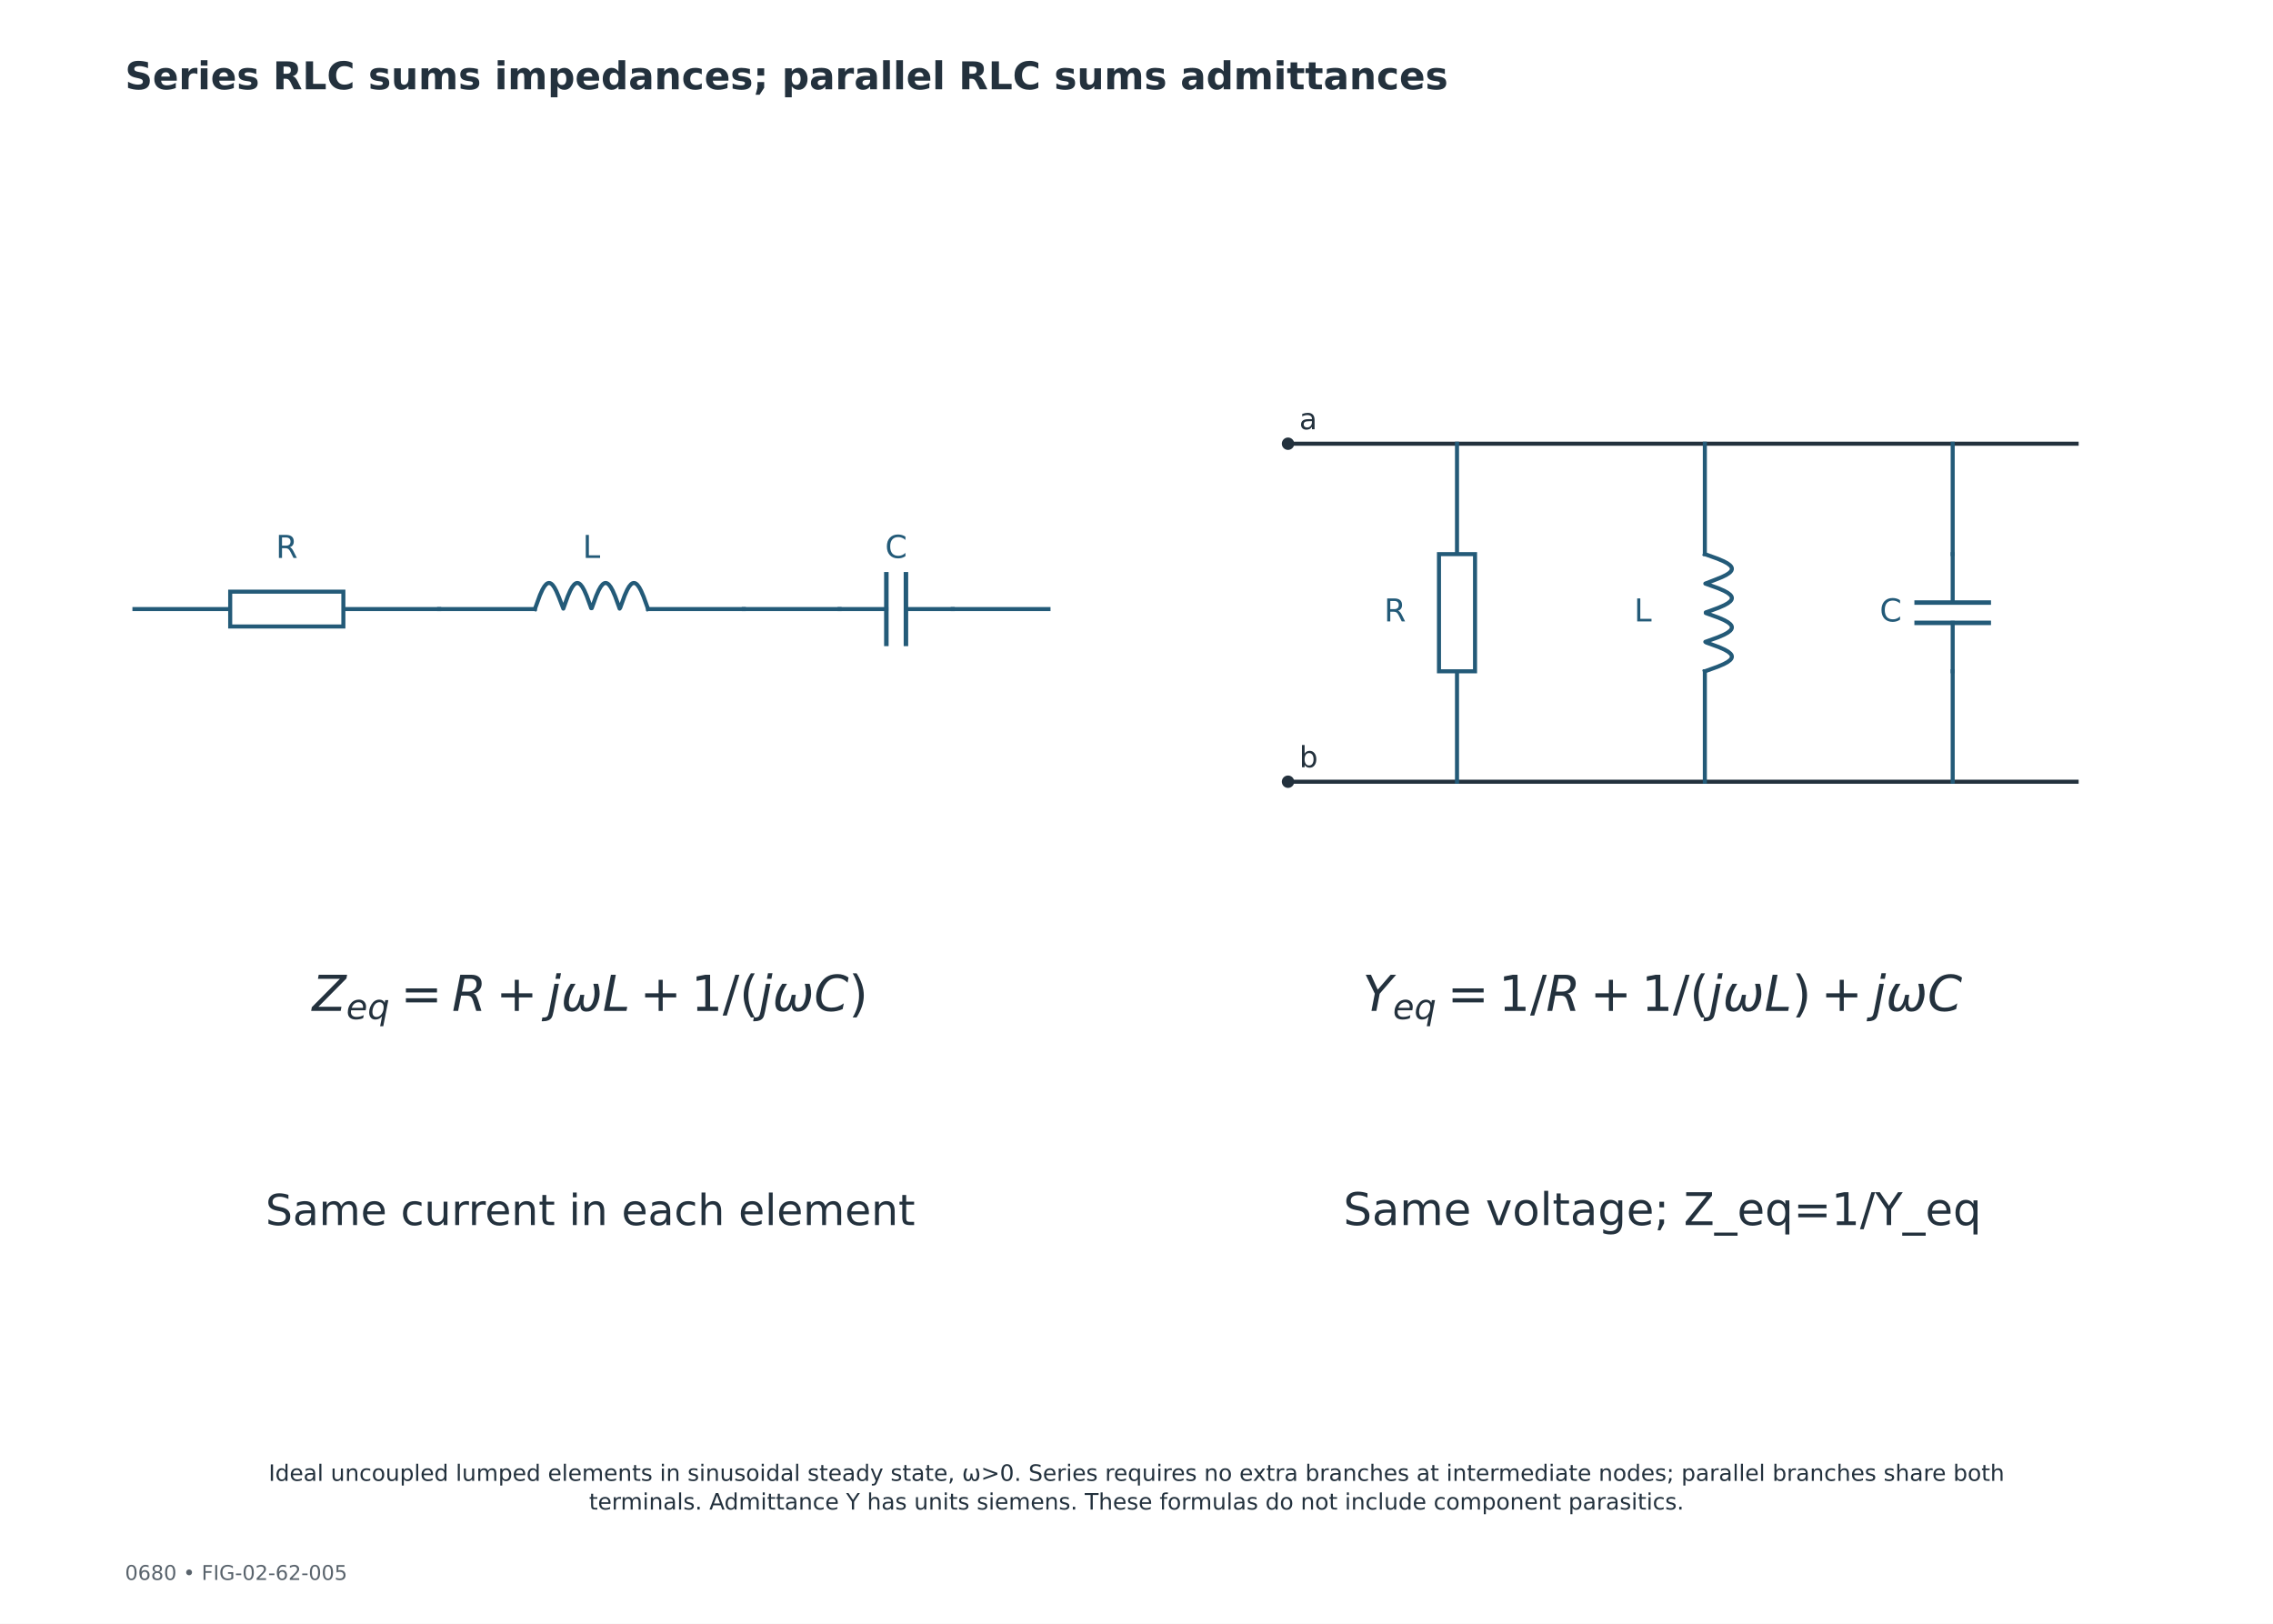
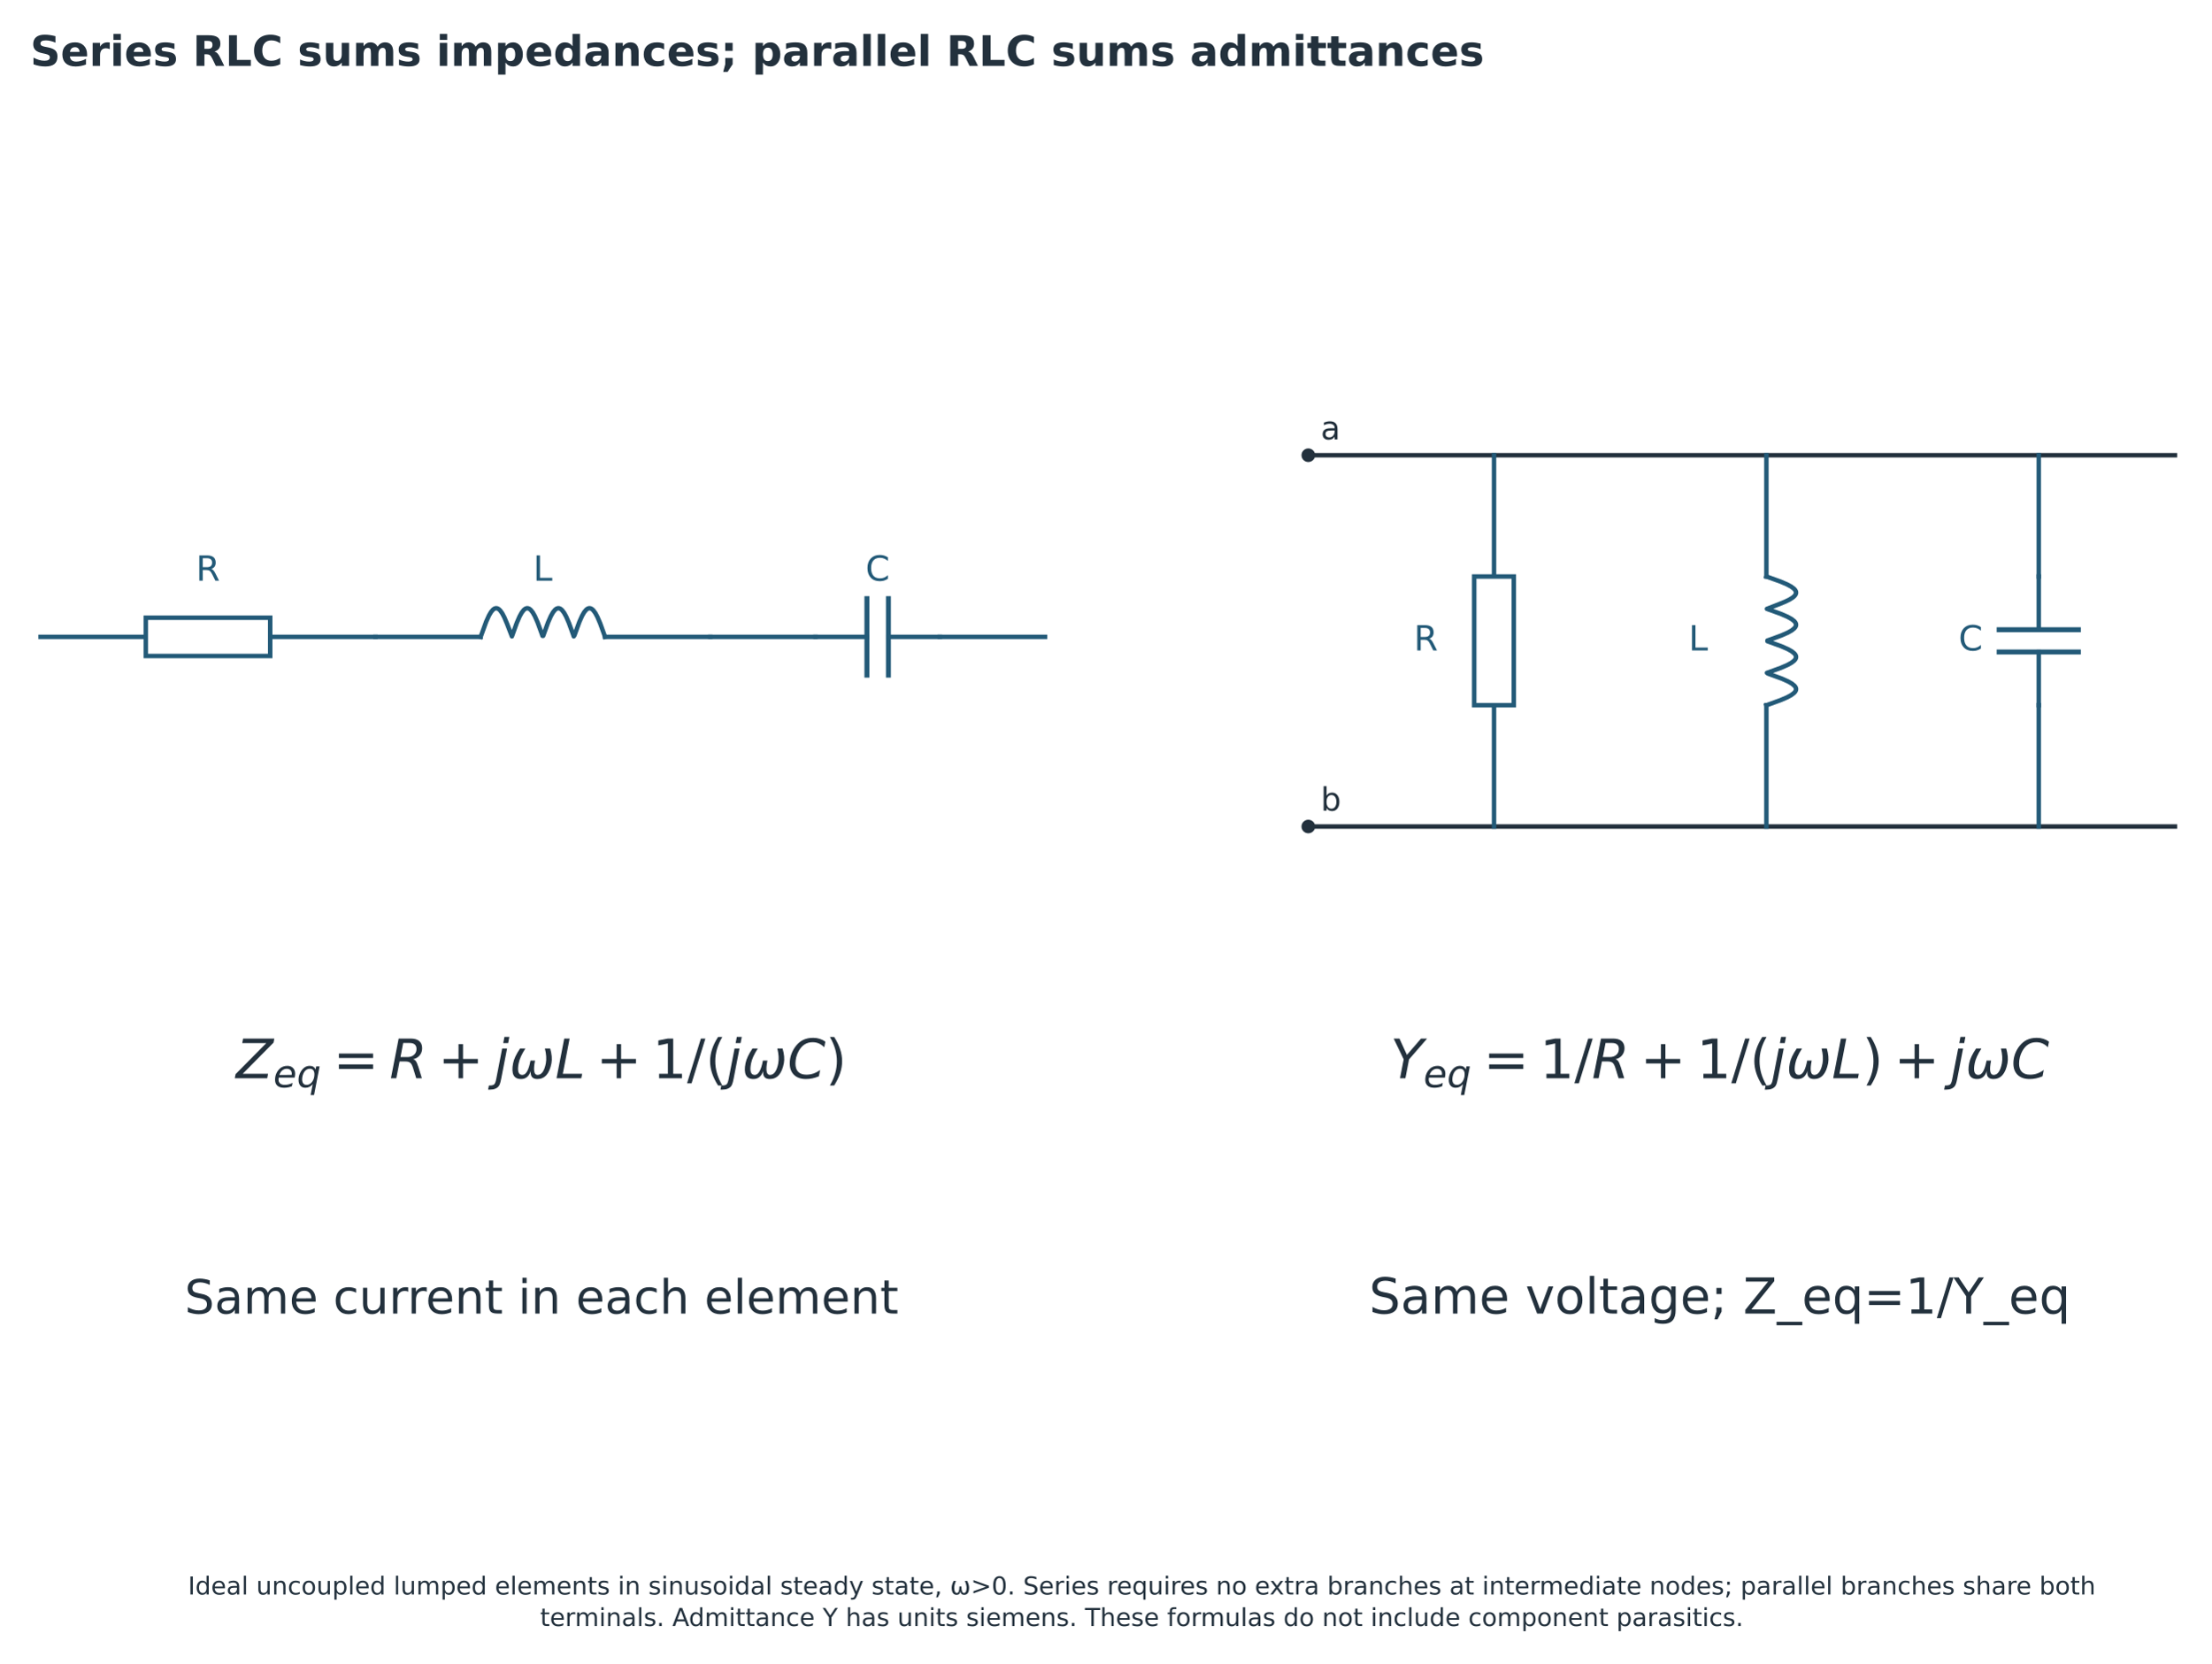
- <svg xmlns="http://www.w3.org/2000/svg" width="1008pt" height="720pt" viewBox="0 0 1008 720" version="1.1">
+ <svg xmlns="http://www.w3.org/2000/svg" width="892.25pt" height="671.5pt" viewBox="43.25 13 892.25 671.5" version="1.1">
  <defs>
    <style type="text/css">*{stroke-linejoin: round; stroke-linecap: butt}</style>
  </defs>
  <g id="figure_1">
    <g id="patch_1">
      <path d="M 0 720  L 1008 720  L 1008 0  L 0 0  z " style="fill: #ffffff" />
    </g>
    <g id="axes_1">
      <g id="text_1">
        <g style="fill: #23313d" transform="translate(138.4676 448.542)">
          <text>
            <tspan x="0" y="-0.281" style="font-style: oblique; font-size: 22px; font-family: 'DejaVu Sans'; fill: #23313d">Z</tspan>
            <tspan x="61.929" y="-0.281" style="font-style: oblique; font-size: 22px; font-family: 'DejaVu Sans'; fill: #23313d">R</tspan>
            <tspan x="104.221" y="-0.281" style="font-style: oblique; font-size: 22px; font-family: 'DejaVu Sans'; fill: #23313d">j</tspan>
            <tspan x="110.333" y="-0.281" style="font-style: oblique; font-size: 22px; font-family: 'DejaVu Sans'; fill: #23313d">ω</tspan>
            <tspan x="128.756" y="-0.281" style="font-style: oblique; font-size: 22px; font-family: 'DejaVu Sans'; fill: #23313d">L</tspan>
            <tspan x="198.011" y="-0.281" style="font-style: oblique; font-size: 22px; font-family: 'DejaVu Sans'; fill: #23313d">j</tspan>
            <tspan x="204.123" y="-0.281" style="font-style: oblique; font-size: 22px; font-family: 'DejaVu Sans'; fill: #23313d">ω</tspan>
            <tspan x="222.546" y="-0.281" style="font-style: oblique; font-size: 22px; font-family: 'DejaVu Sans'; fill: #23313d">C</tspan>
            <tspan x="15.071" y="3.328" style="font-style: oblique; font-size: 15.4px; font-family: 'DejaVu Sans'; fill: #23313d">e</tspan>
            <tspan x="24.546" y="3.328" style="font-style: oblique; font-size: 15.4px; font-family: 'DejaVu Sans'; fill: #23313d">q</tspan>
            <tspan x="39.209" y="-0.281" style="font-size: 22px; font-family: 'DejaVu Sans'; fill: #23313d">=</tspan>
            <tspan x="81.501" y="-0.281" style="font-size: 22px; font-family: 'DejaVu Sans'; fill: #23313d">+</tspan>
            <tspan x="145.299" y="-0.281" style="font-size: 22px; font-family: 'DejaVu Sans'; fill: #23313d">+</tspan>
            <tspan x="168.019" y="-0.281" style="font-size: 22px; font-family: 'DejaVu Sans'; fill: #23313d">1</tspan>
            <tspan x="182.016" y="-0.281" style="font-size: 22px; font-family: 'DejaVu Sans'; fill: #23313d">/</tspan>
            <tspan x="189.428" y="-0.281" style="font-size: 22px; font-family: 'DejaVu Sans'; fill: #23313d">(</tspan>
            <tspan x="237.907" y="-0.281" style="font-size: 22px; font-family: 'DejaVu Sans'; fill: #23313d">)</tspan>
          </text>
        </g>
      </g>
      <g id="text_2">
        <text style="font-size: 19px; font-family: 'DejaVu Sans'; text-anchor: middle; fill: #23313d" x="261.778" y="543.227" transform="rotate(-0 261.7776 543.2268)">Same current in each element</text>
      </g>
      <g id="text_3">
        <g style="fill: #23313d" transform="translate(604.2612 448.542)">
          <text>
            <tspan x="0" y="-0.281" style="font-style: oblique; font-size: 22px; font-family: 'DejaVu Sans'; fill: #23313d">Y</tspan>
            <tspan x="81.33" y="-0.281" style="font-style: oblique; font-size: 22px; font-family: 'DejaVu Sans'; fill: #23313d">R</tspan>
            <tspan x="153.614" y="-0.281" style="font-style: oblique; font-size: 22px; font-family: 'DejaVu Sans'; fill: #23313d">j</tspan>
            <tspan x="159.727" y="-0.281" style="font-style: oblique; font-size: 22px; font-family: 'DejaVu Sans'; fill: #23313d">ω</tspan>
            <tspan x="178.149" y="-0.281" style="font-style: oblique; font-size: 22px; font-family: 'DejaVu Sans'; fill: #23313d">L</tspan>
            <tspan x="225.995" y="-0.281" style="font-style: oblique; font-size: 22px; font-family: 'DejaVu Sans'; fill: #23313d">j</tspan>
            <tspan x="232.107" y="-0.281" style="font-style: oblique; font-size: 22px; font-family: 'DejaVu Sans'; fill: #23313d">ω</tspan>
            <tspan x="250.53" y="-0.281" style="font-style: oblique; font-size: 22px; font-family: 'DejaVu Sans'; fill: #23313d">C</tspan>
            <tspan x="13.438" y="3.328" style="font-style: oblique; font-size: 15.4px; font-family: 'DejaVu Sans'; fill: #23313d">e</tspan>
            <tspan x="22.913" y="3.328" style="font-style: oblique; font-size: 15.4px; font-family: 'DejaVu Sans'; fill: #23313d">q</tspan>
            <tspan x="37.576" y="-0.281" style="font-size: 22px; font-family: 'DejaVu Sans'; fill: #23313d">=</tspan>
            <tspan x="60.296" y="-0.281" style="font-size: 22px; font-family: 'DejaVu Sans'; fill: #23313d">1</tspan>
            <tspan x="74.293" y="-0.281" style="font-size: 22px; font-family: 'DejaVu Sans'; fill: #23313d">/</tspan>
            <tspan x="100.902" y="-0.281" style="font-size: 22px; font-family: 'DejaVu Sans'; fill: #23313d">+</tspan>
            <tspan x="123.622" y="-0.281" style="font-size: 22px; font-family: 'DejaVu Sans'; fill: #23313d">1</tspan>
            <tspan x="137.619" y="-0.281" style="font-size: 22px; font-family: 'DejaVu Sans'; fill: #23313d">/</tspan>
            <tspan x="145.031" y="-0.281" style="font-size: 22px; font-family: 'DejaVu Sans'; fill: #23313d">(</tspan>
            <tspan x="190.406" y="-0.281" style="font-size: 22px; font-family: 'DejaVu Sans'; fill: #23313d">)</tspan>
            <tspan x="203.275" y="-0.281" style="font-size: 22px; font-family: 'DejaVu Sans'; fill: #23313d">+</tspan>
          </text>
        </g>
      </g>
      <g id="text_4">
        <text style="font-size: 20px; font-family: 'DejaVu Sans'; text-anchor: middle; fill: #23313d" x="737.251" y="543.225" transform="rotate(-0 737.2512 543.2246)">Same voltage; Z_eq=1/Y_eq</text>
      </g>
    </g>
    <g id="axes_2">
      <g id="line2d_1">
        <path d="M 59.622 270.077  L 102.087 270.077  " clip-path="url(#pcac31f805d)" style="fill: none; stroke: #235a78; stroke-width: 1.8; stroke-linecap: square" />
      </g>
      <g id="line2d_2">
        <path d="M 152.272 270.077  L 194.737 270.077  " clip-path="url(#pcac31f805d)" style="fill: none; stroke: #235a78; stroke-width: 1.8; stroke-linecap: square" />
      </g>
      <g id="line2d_3">
        <path d="M 194.737 270.077  L 237.202 270.077  " clip-path="url(#pcac31f805d)" style="fill: none; stroke: #235a78; stroke-width: 1.8; stroke-linecap: square" />
      </g>
      <g id="line2d_4">
        <path d="M 287.387 270.077  L 329.852 270.077  " clip-path="url(#pcac31f805d)" style="fill: none; stroke: #235a78; stroke-width: 1.8; stroke-linecap: square" />
      </g>
      <g id="line2d_5">
        <path d="M 237.202 270.077  L 239.445 263.909  L 240.566 261.434  L 241.407 260.013  L 242.248 259.037  L 242.809 258.656  L 243.37 258.499  L 243.93 258.571  L 244.491 258.868  L 245.052 259.387  L 245.893 260.554  L 246.734 262.143  L 247.856 264.792  L 249.818 269.873  L 251.781 264.433  L 252.902 261.852  L 253.743 260.329  L 254.584 259.237  L 255.145 258.773  L 255.706 258.531  L 256.267 258.517  L 256.827 258.73  L 257.388 259.167  L 258.229 260.221  L 259.07 261.71  L 260.192 264.257  L 261.874 268.859  L 262.154 269.67  L 262.435 269.67  L 264.397 264.257  L 265.519 261.71  L 266.36 260.221  L 267.201 259.167  L 267.762 258.73  L 268.322 258.517  L 268.883 258.531  L 269.444 258.773  L 270.005 259.237  L 270.846 260.329  L 271.687 261.852  L 272.808 264.433  L 274.49 269.062  L 274.771 269.873  L 275.051 269.467  L 277.014 264.082  L 278.135 261.57  L 278.976 260.115  L 279.817 259.1  L 280.378 258.691  L 280.939 258.506  L 281.5 258.549  L 282.06 258.819  L 282.621 259.31  L 283.462 260.44  L 284.303 261.996  L 285.425 264.612  L 287.107 269.264  L 287.387 270.077  L 287.387 270.077  " clip-path="url(#pcac31f805d)" style="fill: none; stroke: #235a78; stroke-width: 1.8; stroke-linecap: square" />
      </g>
      <g id="line2d_6">
        <path d="M 329.852 270.077  L 372.317 270.077  " clip-path="url(#pcac31f805d)" style="fill: none; stroke: #235a78; stroke-width: 1.8; stroke-linecap: square" />
      </g>
      <g id="line2d_7">
        <path d="M 422.502 270.077  L 464.967 270.077  " clip-path="url(#pcac31f805d)" style="fill: none; stroke: #235a78; stroke-width: 1.8; stroke-linecap: square" />
      </g>
      <g id="line2d_8">
        <path d="M 393.066 285.518  L 393.066 254.635  " clip-path="url(#pcac31f805d)" style="fill: none; stroke: #235a78; stroke-width: 2; stroke-linecap: square" />
      </g>
      <g id="line2d_9">
        <path d="M 401.752 285.518  L 401.752 254.635  " clip-path="url(#pcac31f805d)" style="fill: none; stroke: #235a78; stroke-width: 2; stroke-linecap: square" />
      </g>
      <g id="line2d_10">
        <path d="M 372.317 270.077  L 393.066 270.077  " clip-path="url(#pcac31f805d)" style="fill: none; stroke: #235a78; stroke-width: 1.8; stroke-linecap: square" />
      </g>
      <g id="line2d_11">
        <path d="M 401.752 270.077  L 422.502 270.077  " clip-path="url(#pcac31f805d)" style="fill: none; stroke: #235a78; stroke-width: 1.8; stroke-linecap: square" />
      </g>
      <g id="patch_2">
        <path d="M 102.087 277.797  L 152.272 277.797  L 152.272 262.356  L 102.087 262.356  z " clip-path="url(#pcac31f805d)" style="fill: #ffffff; stroke: #235a78; stroke-width: 1.8; stroke-linejoin: miter" />
      </g>
      <g id="text_5">
        <text style="font-size: 14px; font-family: 'DejaVu Sans'; text-anchor: middle; fill: #235a78" x="127.18" y="247.399" transform="rotate(-0 127.1796 247.3993)">R</text>
      </g>
      <g id="text_6">
        <text style="font-size: 14px; font-family: 'DejaVu Sans'; text-anchor: middle; fill: #235a78" x="262.294" y="247.399" transform="rotate(-0 262.2945 247.3993)">L</text>
      </g>
      <g id="text_7">
        <text style="font-size: 14px; font-family: 'DejaVu Sans'; text-anchor: middle; fill: #235a78" x="397.409" y="247.399" transform="rotate(-0 397.4094 247.3993)">C</text>
      </g>
    </g>
    <g id="axes_3">
      <g id="line2d_12">
        <path d="M 571.195 196.751  L 920.909 196.751  " clip-path="url(#pcd127e4241)" style="fill: none; stroke: #23313d; stroke-width: 1.8; stroke-linecap: square" />
      </g>
      <g id="line2d_13">
        <path d="M 571.195 346.629  L 920.909 346.629  " clip-path="url(#pcd127e4241)" style="fill: none; stroke: #23313d; stroke-width: 1.8; stroke-linecap: square" />
      </g>
      <g id="line2d_14">
        <path d="M 646.134 196.751  L 646.134 245.711  " clip-path="url(#pcd127e4241)" style="fill: none; stroke: #235a78; stroke-width: 1.8; stroke-linecap: square" />
      </g>
      <g id="line2d_15">
        <path d="M 646.134 297.669  L 646.134 346.629  " clip-path="url(#pcd127e4241)" style="fill: none; stroke: #235a78; stroke-width: 1.8; stroke-linecap: square" />
      </g>
      <g id="line2d_16">
        <path d="M 756.044 196.751  L 756.044 245.711  " clip-path="url(#pcd127e4241)" style="fill: none; stroke: #235a78; stroke-width: 1.8; stroke-linecap: square" />
      </g>
      <g id="line2d_17">
        <path d="M 756.044 297.669  L 756.044 346.629  " clip-path="url(#pcd127e4241)" style="fill: none; stroke: #235a78; stroke-width: 1.8; stroke-linecap: square" />
      </g>
      <g id="line2d_18">
        <path d="M 756.044 245.711  L 761.702 247.743  L 764.41 248.904  L 766.021 249.775  L 767.191 250.646  L 767.699 251.226  L 767.978 251.807  L 768.023 252.387  L 767.831 252.968  L 767.408 253.548  L 766.761 254.129  L 765.4 255  L 763.625 255.87  L 760.754 257.031  L 756.255 258.773  L 761.887 260.805  L 764.56 261.966  L 766.136 262.837  L 767.267 263.707  L 767.747 264.288  L 767.997 264.869  L 768.012 265.449  L 767.791 266.03  L 767.339 266.61  L 766.248 267.481  L 764.706 268.352  L 762.07 269.513  L 758.138 270.964  L 756.465 271.545  L 756.465 271.835  L 762.07 273.867  L 764.706 275.028  L 766.248 275.899  L 767.339 276.769  L 767.791 277.35  L 768.012 277.931  L 767.997 278.511  L 767.747 279.092  L 767.267 279.672  L 766.136 280.543  L 764.56 281.414  L 761.887 282.575  L 757.095 284.316  L 756.255 284.607  L 756.675 284.897  L 762.251 286.929  L 764.851 288.09  L 766.357 288.961  L 767.408 289.831  L 767.831 290.412  L 768.023 290.992  L 767.978 291.573  L 767.699 292.154  L 767.191 292.734  L 766.021 293.605  L 764.41 294.476  L 761.702 295.637  L 756.885 297.378  L 756.044 297.669  L 756.044 297.669  " clip-path="url(#pcd127e4241)" style="fill: none; stroke: #235a78; stroke-width: 1.8; stroke-linecap: square" />
      </g>
      <g id="line2d_19">
        <path d="M 865.954 196.751  L 865.954 245.711  " clip-path="url(#pcd127e4241)" style="fill: none; stroke: #235a78; stroke-width: 1.8; stroke-linecap: square" />
      </g>
      <g id="line2d_20">
        <path d="M 865.954 297.669  L 865.954 346.629  " clip-path="url(#pcd127e4241)" style="fill: none; stroke: #235a78; stroke-width: 1.8; stroke-linecap: square" />
      </g>
      <g id="line2d_21">
        <path d="M 849.967 267.193  L 881.941 267.193  " clip-path="url(#pcd127e4241)" style="fill: none; stroke: #235a78; stroke-width: 2; stroke-linecap: square" />
      </g>
      <g id="line2d_22">
        <path d="M 849.967 276.186  L 881.941 276.186  " clip-path="url(#pcd127e4241)" style="fill: none; stroke: #235a78; stroke-width: 2; stroke-linecap: square" />
      </g>
      <g id="line2d_23">
        <path d="M 865.954 245.711  L 865.954 267.193  " clip-path="url(#pcd127e4241)" style="fill: none; stroke: #235a78; stroke-width: 1.8; stroke-linecap: square" />
      </g>
      <g id="line2d_24">
        <path d="M 865.954 276.186  L 865.954 297.669  " clip-path="url(#pcd127e4241)" style="fill: none; stroke: #235a78; stroke-width: 1.8; stroke-linecap: square" />
      </g>
      <g id="patch_3">
        <path d="M 638.14 245.711  L 638.14 297.669  L 654.127 297.669  L 654.127 245.711  z " clip-path="url(#pcd127e4241)" style="fill: #ffffff; stroke: #235a78; stroke-width: 1.8; stroke-linejoin: miter" />
      </g>
      <g id="patch_4">
        <path d="M 571.195 199.499  C 571.924 199.499 572.623 199.209 573.138 198.694  C 573.653 198.179 573.943 197.48 573.943 196.751  C 573.943 196.022 573.653 195.323 573.138 194.808  C 572.623 194.293 571.924 194.003 571.195 194.003  C 570.466 194.003 569.767 194.293 569.252 194.808  C 568.737 195.323 568.447 196.022 568.447 196.751  C 568.447 197.48 568.737 198.179 569.252 198.694  C 569.767 199.209 570.466 199.499 571.195 199.499  z " clip-path="url(#pcd127e4241)" style="fill: #23313d" />
      </g>
      <g id="patch_5">
        <path d="M 571.195 349.376  C 571.924 349.376 572.623 349.087 573.138 348.572  C 573.653 348.056 573.943 347.357 573.943 346.629  C 573.943 345.9 573.653 345.201 573.138 344.686  C 572.623 344.17 571.924 343.881 571.195 343.881  C 570.466 343.881 569.767 344.17 569.252 344.686  C 568.737 345.201 568.447 345.9 568.447 346.629  C 568.447 347.357 568.737 348.056 569.252 348.572  C 569.767 349.087 570.466 349.376 571.195 349.376  z " clip-path="url(#pcd127e4241)" style="fill: #23313d" />
      </g>
      <g id="text_8">
        <text style="font-size: 13px; font-family: 'DejaVu Sans'; text-anchor: start; fill: #23313d" x="576.191" y="190.346" transform="rotate(-0 576.191 190.3464)">a</text>
      </g>
      <g id="text_9">
        <text style="font-size: 13px; font-family: 'DejaVu Sans'; text-anchor: start; fill: #23313d" x="576.191" y="340.224" transform="rotate(-0 576.191 340.2239)">b</text>
      </g>
      <g id="text_10">
        <text style="font-size: 14px; font-family: 'DejaVu Sans'; text-anchor: middle; fill: #235a78" x="618.656" y="275.553" transform="rotate(-0 618.6563 275.5529)">R</text>
      </g>
      <g id="text_11">
        <text style="font-size: 14px; font-family: 'DejaVu Sans'; text-anchor: middle; fill: #235a78" x="728.567" y="275.553" transform="rotate(-0 728.5665 275.5529)">L</text>
      </g>
      <g id="text_12">
        <text style="font-size: 14px; font-family: 'DejaVu Sans'; text-anchor: middle; fill: #235a78" x="838.477" y="275.553" transform="rotate(-0 838.4767 275.5529)">C</text>
      </g>
    </g>
    <g id="text_13">
      <text style="font-weight: 700; font-size: 17px; font-family: 'DejaVu Sans'; text-anchor: start; fill: #23313d" x="55.44" y="39.6" transform="rotate(-0 55.44 39.6)">Series RLC sums impedances; parallel RLC sums admittances</text>
    </g>
-     <g id="text_14">
-       <text style="font-size: 9px; font-family: 'DejaVu Sans'; text-anchor: start; fill: #59636c" x="55.44" y="700.56" transform="rotate(-0 55.44 700.56)">0680  •  FIG-02-62-005</text>
-     </g>
    <g id="text_15">
      <text style="font-size: 10px; font-family: 'DejaVu Sans'; fill: #23313d" transform="translate(119.1063 656.6406)">Ideal uncoupled lumped elements in sinusoidal steady state, ω&gt;0. Series requires no extra branches at intermediate nodes; parallel branches share both</text>
      <text style="font-size: 10px; font-family: 'DejaVu Sans'; fill: #23313d" transform="translate(261.2109 669.3581)">terminals. Admittance Y has units siemens. These formulas do not include component parasitics.</text>
    </g>
  </g>
  <defs>
    <clipPath id="pcac31f805d">
      <rect x="40.32" y="173.566" width="453.6" height="164.068" />
    </clipPath>
    <clipPath id="pcd127e4241">
      <rect x="551.211" y="136.8" width="419.657" height="244.8" />
    </clipPath>
  </defs>
</svg>
